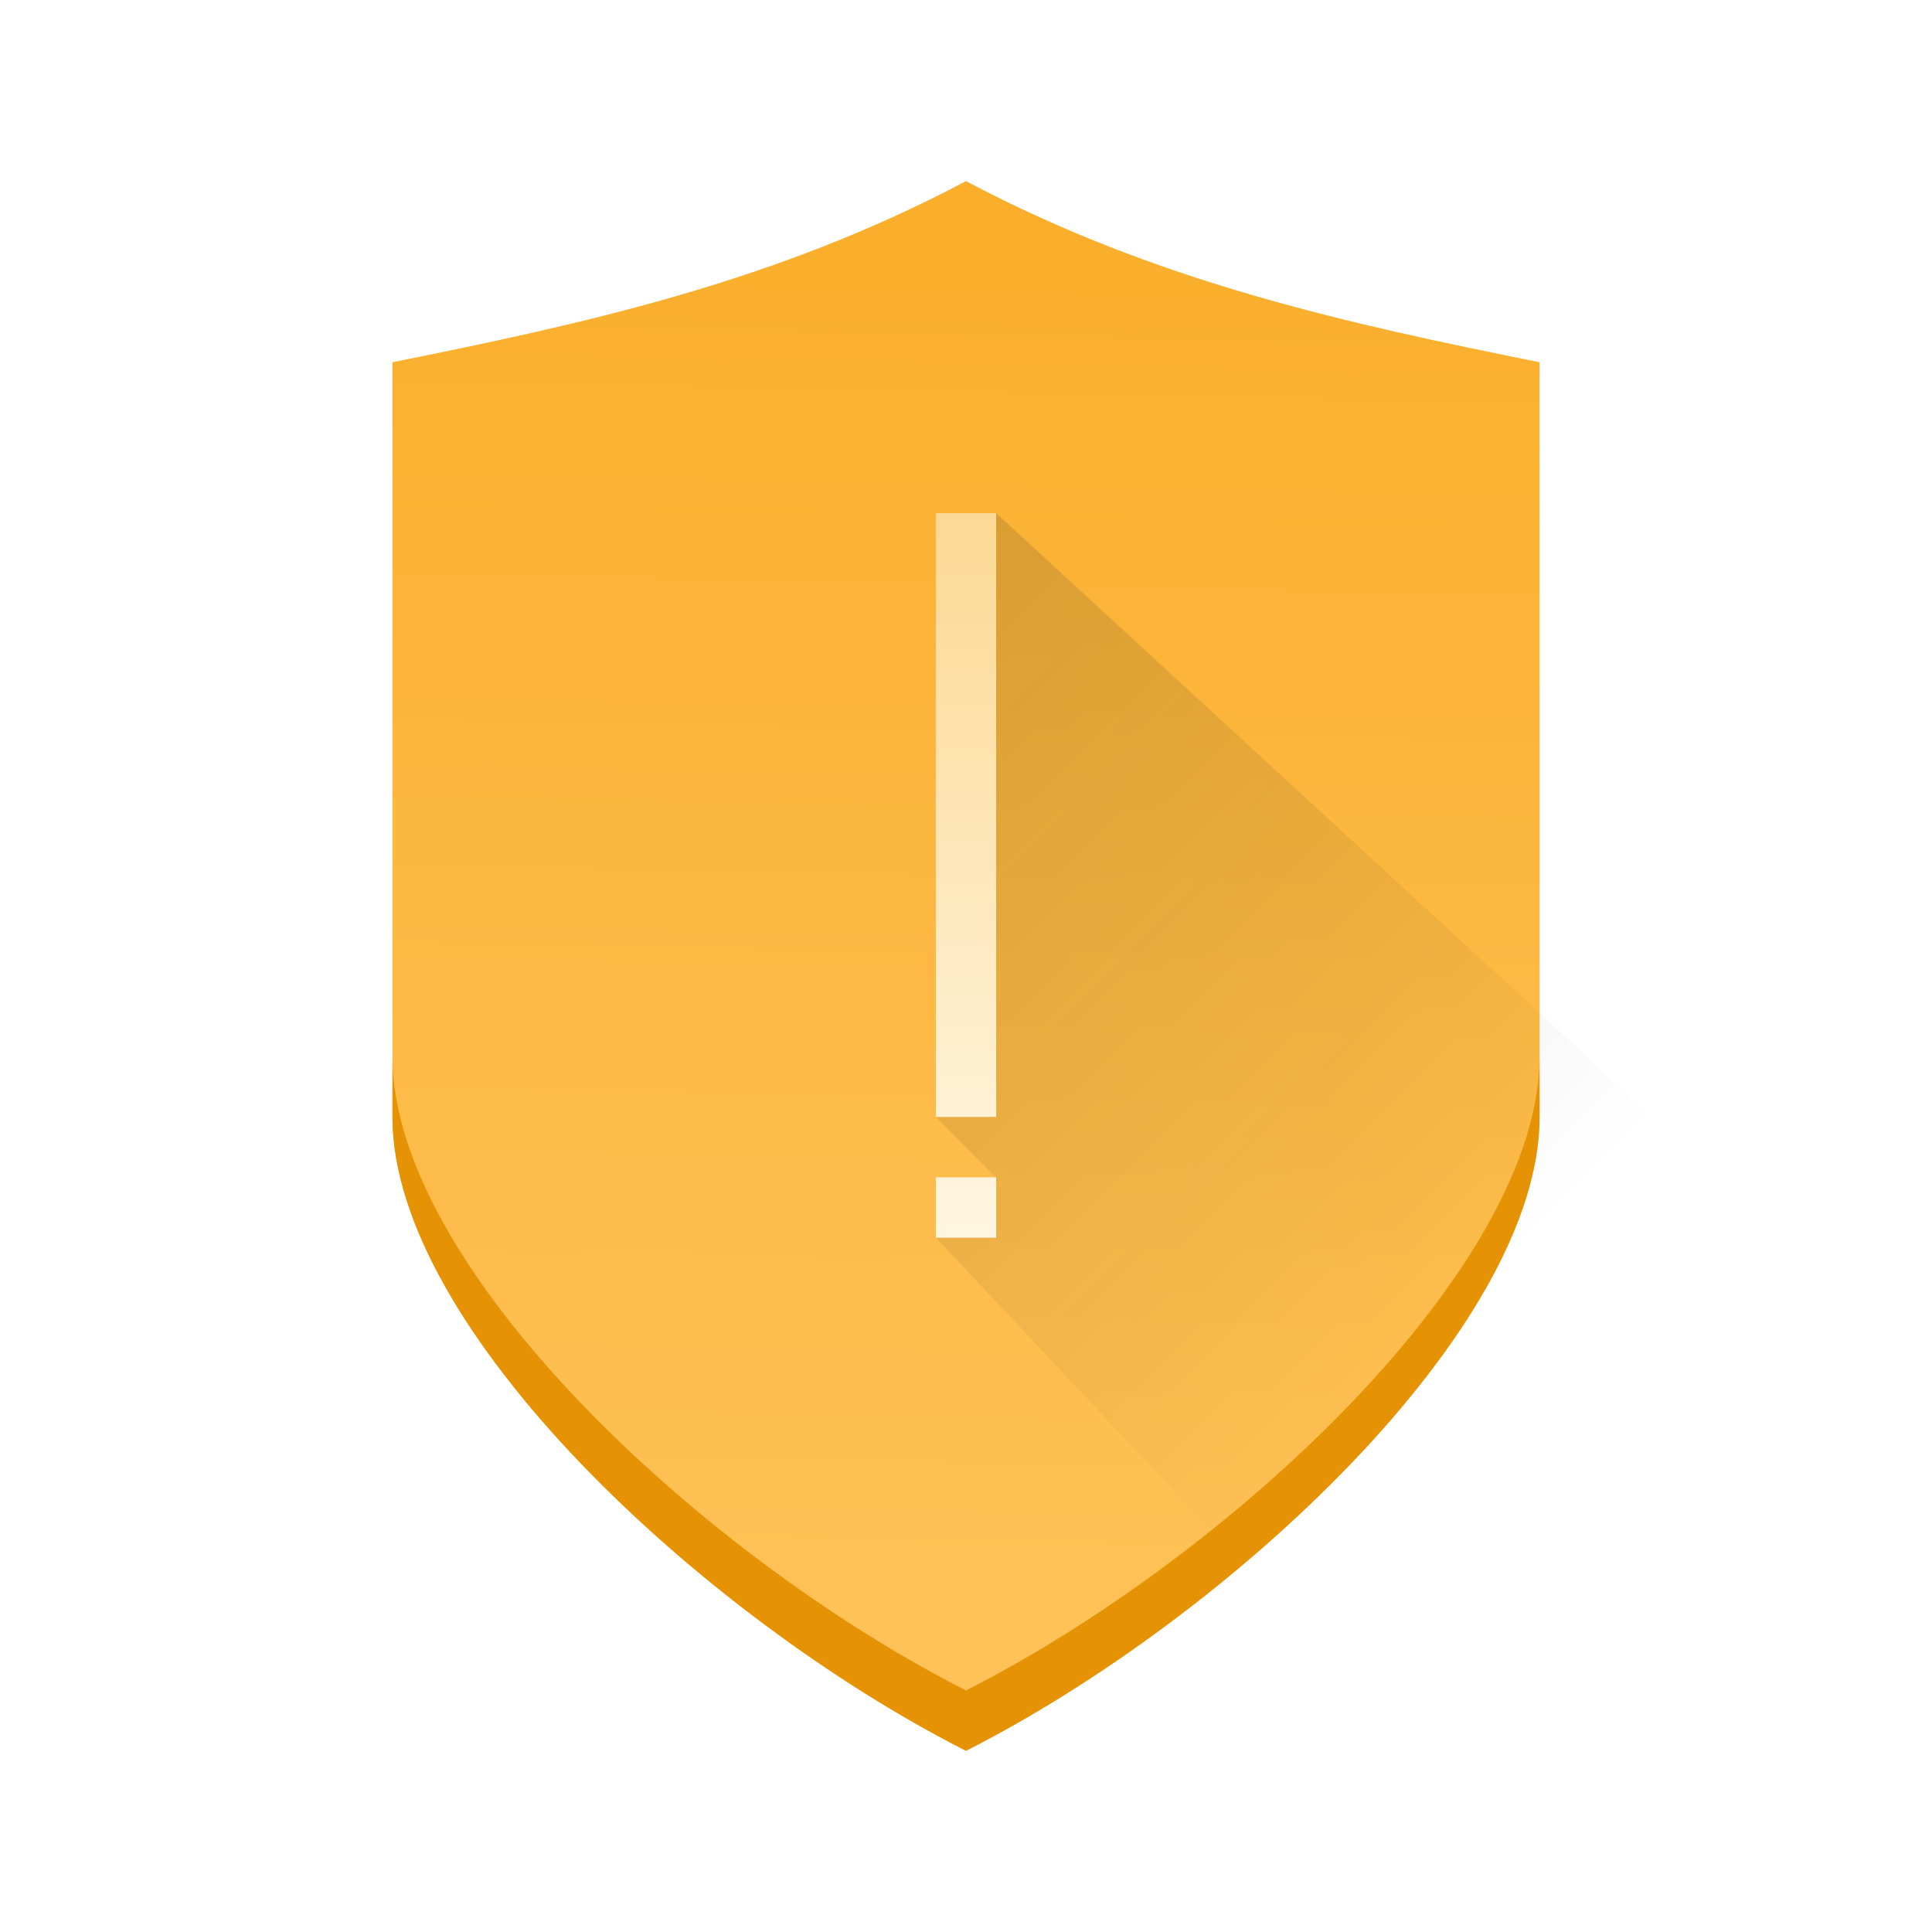
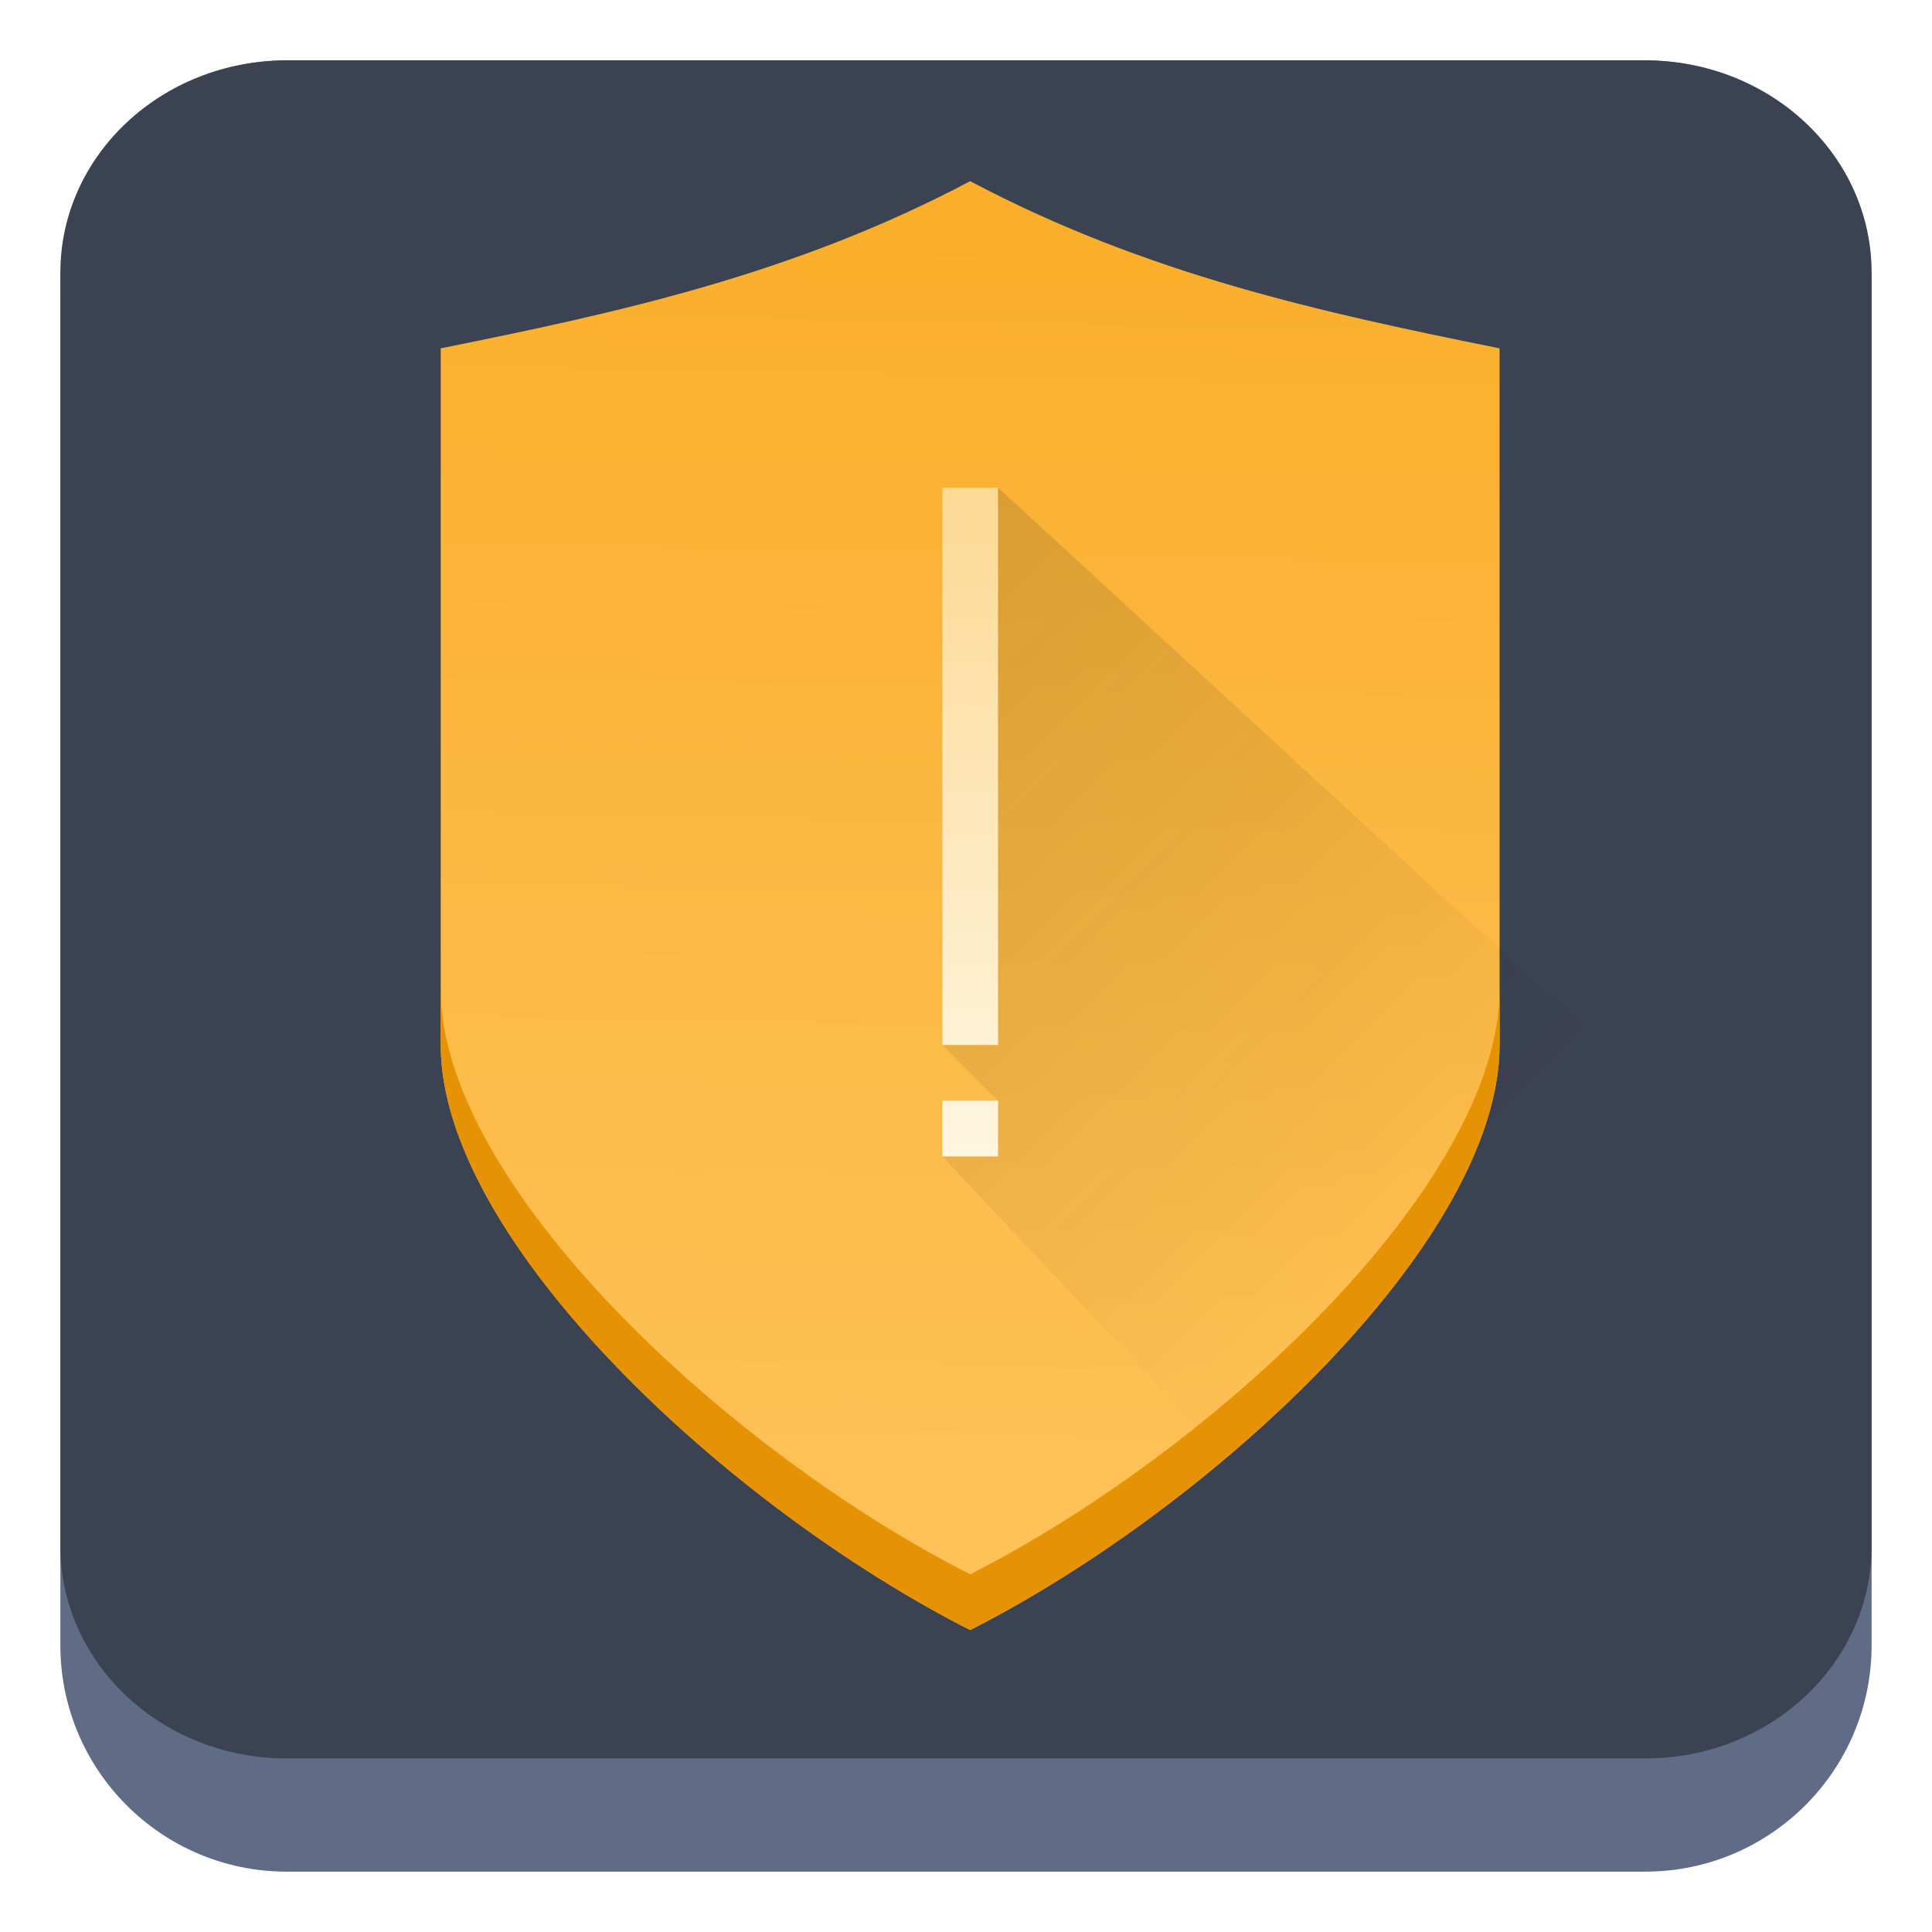
- <svg xmlns="http://www.w3.org/2000/svg" xmlns:xlink="http://www.w3.org/1999/xlink" width="64" version="1.1" height="64">
+ <svg xmlns="http://www.w3.org/2000/svg" xmlns:xlink="http://www.w3.org/1999/xlink" width="32" version="1.1" height="32" id="svg227">
  <defs id="defs3811">
    <linearGradient id="linearGradient4155">
      <stop style="stop-color:#fcd994" id="stop4157" />
      <stop offset="1" style="stop-color:#fff6e1" id="stop4159" />
    </linearGradient>
    <linearGradient id="linearGradient4227">
      <stop style="stop-color:#292c2f" id="stop4229" />
      <stop offset="1" style="stop-opacity:0" id="stop4231" />
    </linearGradient>
-     <linearGradient id="linearGradient4191-1-7" xlink:href="#linearGradient4227" y1="9" y2="23" x1="9" gradientUnits="userSpaceOnUse" x2="23" gradientTransform="matrix(2 0 0 2 735.8572 158.9336)" />
    <linearGradient id="linearGradient4143-6">
      <stop style="stop-color:#faae2a" id="stop4145-8" />
      <stop offset="1" style="stop-color:#ffc35a" id="stop4147-0" />
    </linearGradient>
-     <linearGradient xlink:href="#linearGradient4143-6" id="linearGradient4181" y1="6" x1="32" y2="57" x2="31" gradientUnits="userSpaceOnUse" />
-     <linearGradient xlink:href="#linearGradient4155" id="linearGradient4190" y1="17" y2="41" x2="0" gradientUnits="userSpaceOnUse" />
+     <linearGradient xlink:href="#linearGradient4155" id="linearGradient4190-6" y1="17" y2="41" x2="0" gradientUnits="userSpaceOnUse" gradientTransform="matrix(0.4615385,0,0,0.4615385,738.1572,158.1644)" />
+     <linearGradient xlink:href="#linearGradient4143-6" id="linearGradient766" gradientUnits="userSpaceOnUse" gradientTransform="matrix(0.4615385,0,0,0.4615385,738.1572,158.1644)" x1="32" y1="6" x2="31" y2="57" />
+     <linearGradient xlink:href="#linearGradient4227" id="linearGradient768" gradientUnits="userSpaceOnUse" gradientTransform="matrix(0.9230769,0,0,0.9230769,737.6956,158.6259)" x1="9" y1="9" x2="23" y2="23" />
  </defs>
-   <g id="layer1" transform="matrix(1 0 0 1 -736.8572 -157.9336)">
-     <path style="fill:url(#linearGradient4181);stroke-linecap:square;stroke-width:2" id="rect4186-2-1" d="M 32 6 C 25.667 9.354 19.333 10.725 13 12 L 13 37 C 13 44 23.263 53.561 32 57.998 C 40.737 53.561 51 44 51 37 L 51 12 C 44.667 10.725 38.333 9.354 32 6 z " transform="matrix(1 0 0 1 736.8572 157.9336)" />
-     <path style="fill:url(#linearGradient4191-1-7);opacity:0.2;fill-rule:evenodd" id="path4184-5" d="m 769.857,174.934 -2,0 0,20 2,2 -2,2 16,17 11,0 0,-18 z" />
-     <path style="fill:url(#linearGradient4190);stroke-linecap:square;stroke-width:2" id="rect4179" d="M 31 17 L 31 37 L 33 37 L 33 17 L 31 17 z M 31 39 L 31 41 L 33 41 L 33 39 L 31 39 z " transform="matrix(1 0 0 1 736.8572 157.9336)" />
-     <path style="fill:#e59305;stroke-linecap:square;stroke-width:2" id="rect4186-2-1-5" d="M 13 35 L 13 37 C 13 44 23.263 53.561 32 57.998 C 40.737 53.561 51 44 51 37 L 51 35 C 51 42 40.737 51.561 32 55.998 C 23.263 51.561 13 42 13 35 z " transform="matrix(1 0 0 1 736.8572 157.9336)" />
+   <g id="layer1" transform="translate(-736.8572,-157.9336)">
+     <path d="m 737.857,162.684 c 0,-2.071 1.679,-3.75 3.75,-3.75 h 22.5 c 2.071,0 3.75,1.679 3.75,3.75 v 22.5 c 0,2.071 -1.679,3.75 -3.75,3.75 h -22.5 c -2.071,0 -3.75,-1.679 -3.75,-3.75 z" id="path736" style="fill:#606c86;fill-opacity:1;stroke-width:1.875" />
+     <path d="m 737.857,162.449 c 0,-1.942 1.679,-3.516 3.75,-3.516 h 22.5 c 2.071,0 3.75,1.574 3.75,3.516 v 21.094 c 0,1.942 -1.679,3.516 -3.75,3.516 h -22.5 c -2.071,0 -3.75,-1.574 -3.75,-3.516 z" id="path738" style="fill:#3b4252;fill-opacity:1;stroke-width:1.875" />
+     <path style="fill:url(#linearGradient766);stroke-width:0.923;stroke-linecap:square" id="rect4186-2-1-1" d="m 752.926,160.934 c -2.923,1.548 -5.846,2.181 -8.769,2.769 v 11.538 c 0,3.231 4.737,7.644 8.769,9.691 4.032,-2.048 8.769,-6.461 8.769,-9.691 v -11.538 c -2.923,-0.589 -5.846,-1.221 -8.769,-2.769 z" />
+     <path style="opacity:0.2;fill:url(#linearGradient768);fill-rule:evenodd;stroke-width:0.462" id="path4184-5-2" d="m 753.388,166.011 h -0.923 v 9.231 l 0.923,0.923 -0.923,0.923 7.385,7.846 h 5.077 v -8.308 z" />
+     <path style="fill:url(#linearGradient4190-6);stroke-width:0.923;stroke-linecap:square" id="rect4179-7" d="m 752.465,166.011 v 9.231 h 0.923 v -9.231 z m 0,10.154 v 0.923 h 0.923 v -0.923 z" />
+     <path style="fill:#e59305;stroke-width:0.923;stroke-linecap:square" id="rect4186-2-1-5-0" d="m 744.157,174.318 v 0.923 c 0,3.231 4.737,7.644 8.769,9.691 4.032,-2.048 8.769,-6.461 8.769,-9.691 v -0.923 c 0,3.231 -4.737,7.644 -8.769,9.691 -4.032,-2.048 -8.769,-6.461 -8.769,-9.691 z" />
  </g>
</svg>
